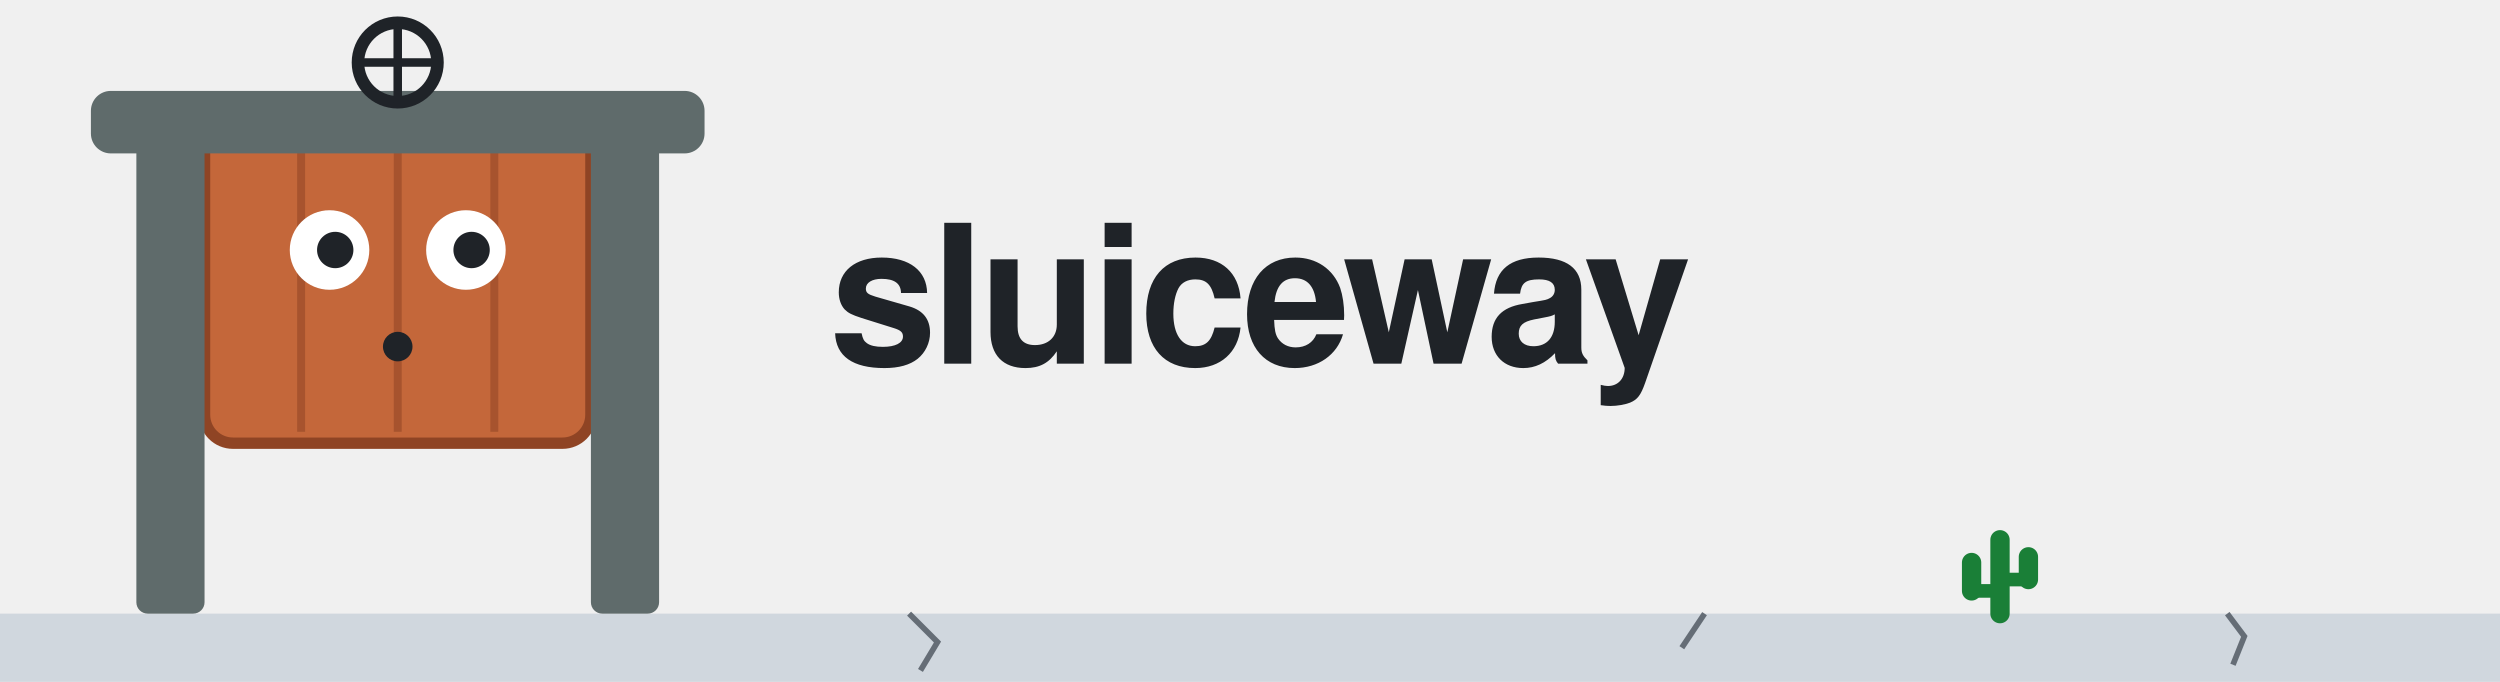
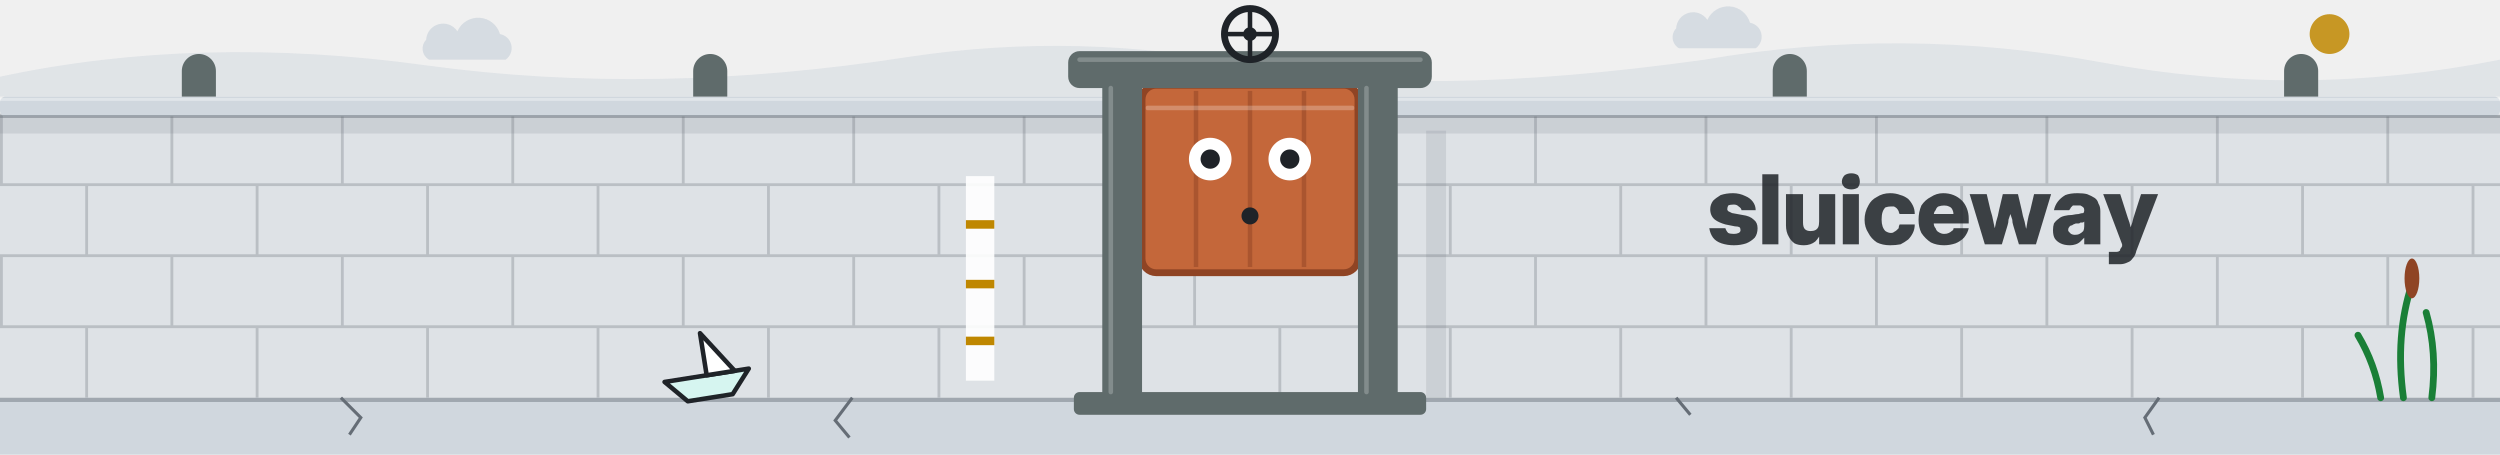
- <svg xmlns="http://www.w3.org/2000/svg" viewBox="0 0 440 120" width="440" height="120" role="img" aria-label="Sluiceway: no stacks yet">
-   <style>.bob{animation:bob 2.6s ease-in-out infinite}.bob2{animation:bob 2.6s ease-in-out -1.1s infinite}.bob3{animation:bob 2.6s ease-in-out -1.9s infinite}@keyframes bob{50%{transform:translateY(-2.5px)}}.hop{animation:hop .9s ease-in-out infinite}.hop2{animation:hop .9s ease-in-out -.3s infinite}.hop3{animation:hop .9s ease-in-out -.6s infinite}@keyframes hop{0%,100%{transform:translateY(0)}40%{transform:translateY(-6px)}}.spin{transform-box:fill-box;transform-origin:center;animation:spin 2.4s linear infinite}@keyframes spin{to{transform:rotate(360deg)}}.wave{animation:wave 3.2s linear infinite}.fast{animation-duration:1.1s}.slow{animation-duration:6s}@keyframes wave{to{transform:translateX(-40px)}}.blink{animation:blink 1s steps(2,start) infinite}@keyframes blink{to{visibility:hidden}}.zz{animation:zz 3s ease-out infinite}.zz2{animation:zz 3s ease-out -1.5s infinite}@keyframes zz{0%{opacity:0;transform:translate(0,4px)}30%{opacity:1}100%{opacity:0;transform:translate(6px,-12px)}}.look{animation:look 4s ease-in-out infinite}@keyframes look{0%,40%{transform:translateX(-2px)}50%,90%{transform:translateX(2px)}100%{transform:translateX(-2px)}}.wag{transform-box:fill-box;transform-origin:0% 100%;animation:wag 1s ease-in-out infinite}@keyframes wag{50%{transform:rotate(-24deg)}}.puff{transform-box:fill-box;transform-origin:center;animation:puff 1.6s ease-in-out infinite}@keyframes puff{50%{transform:scale(1.035,1.01)}}.squirt{animation:squirt 1.2s ease-out infinite}.squirt2{animation:squirt 1.2s ease-out -.6s infinite}@keyframes squirt{0%{opacity:1;transform:translate(0,0)}100%{opacity:0;transform:translate(var(--dx,-12px),10px)}}.drift{animation:drift 14s linear infinite}@keyframes drift{from{transform:translateX(0)}to{transform:translateX(340px)}}.roll{animation:drift 9s linear infinite}.shake{animation:shake .5s ease-in-out infinite}@keyframes shake{25%{transform:translateX(-1.2px)}75%{transform:translateX(1.2px)}}@media (prefers-reduced-motion:reduce){*{animation:none!important}}</style>
-   <rect x="0" y="108" width="440" height="12" fill="#d0d7de" />
-   <path d="M160 108 l5 5 l-3 5 M300 108 l-4 6 M392 108 l3 4 l-2 5" stroke="#656d76" stroke-width="1" fill="none" />
-   <g transform="translate(352 108)">
-     <path d="M0 0 v-13 M-5 -4 v-5 M5 -6 v-4" stroke="#1a7f37" stroke-width="3.4" stroke-linecap="round" />
-     <path d="M-5 -4 h5 M5 -6 h-5" stroke="#1a7f37" stroke-width="2.4" />
+ <svg xmlns="http://www.w3.org/2000/svg" viewBox="0 0 880 160" width="880" height="160" role="img" aria-label="Sluiceway: no stacks yet">
+   <style>.look{animation:look 4s ease-in-out infinite}.lid{transform-box:fill-box;transform-origin:center;animation:lid 5s ease-in-out infinite}.cloud{animation:cloud 40s ease-in-out infinite alternate}@keyframes look{0%,40%{transform:translateX(-2px)}50%,90%{transform:translateX(2px)}100%{transform:translateX(-2px)}}@keyframes lid{0%,93%,100%{transform:scaleY(1)}96.5%{transform:scaleY(.08)}}@keyframes cloud{to{transform:translateX(70px)}}@media (prefers-reduced-motion:reduce){*{animation:none!important}}</style>
+   <path d="M0 34V27q70 -15 150 -4t170 -3q60 -9 120 3t160 -2q70 -12 140 1t140 -1V34z" fill="#d0d7de" opacity=".5" />
+   <g fill="#d0d7de" opacity=".8">
+     <path class="cloud" d="M150 14a6 6 0 0 1 11 -3a8 8 0 0 1 15 1a5 5 0 0 1 2 9h-27a4.5 4.5 0 0 1 -1 -7z" />
+     <path class="cloud" d="M590 10a6 6 0 0 1 11 -3a8 8 0 0 1 15 1a5 5 0 0 1 2 9h-27a4.5 4.5 0 0 1 -1 -7z" />
  </g>
-   <g class="">
-     <rect x="36" y="20" width="68" height="58" rx="5" fill="#c4673a" />
-     <path d="M53 22 v54 M70 22 v54 M87 22 v54" stroke="#8f4424" stroke-width="1.4" opacity=".55" />
-     <rect x="36" y="20" width="68" height="58" rx="5" fill="none" stroke="#8f4424" stroke-width="2" />
-     <circle cx="58" cy="44" r="7" fill="#ffffff" />
-     <circle cx="82" cy="44" r="7" fill="#ffffff" />
+   <circle cx="820" cy="12" r="7" fill="#bf8700" opacity=".85" />
+   <rect y="40" width="880" height="100" fill="#d0d7de" opacity=".55" />
+   <g stroke="#656d76" opacity=".3">
+     <path d="M0 65H880M0 90H880M0 115H880" />
+     <path d="M0 52.5H880M0 102.5H880M30 77.5H880M30 127.5H880" stroke-width="25" stroke-dasharray="1 59" />
+   </g>
+   <rect y="41" width="880" height="6" fill="#656d76" opacity=".16" />
+   <rect y="34" width="880" height="7" rx="2" fill="#d0d7de" />
+   <path d="M0 35H880" stroke="#ffffff" opacity=".35" />
+   <path d="M0 41H880" stroke="#656d76" opacity=".5" />
+   <g fill="#5f6b6b">
+     <path d="M64 34v-9a6 6 0 0 1 12 0v9z" />
+     <path d="M244 34v-9a6 6 0 0 1 12 0v9z" />
+     <path d="M624 34v-9a6 6 0 0 1 12 0v9z" />
+     <path d="M804 34v-9a6 6 0 0 1 12 0v9z" />
+   </g>
+   <rect y="140" width="880" height="20" fill="#d0d7de" />
+   <path d="M0 140.75H880" stroke="#656d76" stroke-width="1.5" opacity=".45" />
+   <rect x="340" y="62" width="10" height="72" fill="#ffffff" opacity=".9" />
+   <path d="M340 79h10M340 100h10M340 120h10" stroke="#bf8700" stroke-width="3" />
+   <path transform="translate(601 86) scale(0.3333)" d="M28 1q-7 0-13-2q-6-2-9-6q-3-4-4-10h17q1 3 3 5q2 1 6 1q3 0 5-1q2-1 2-3q0-2-1-3q-2-1-5-1l-10-2q-7-2-11-5q-5-4-5-11q0-5 3-9q3-3 8-6q6-2 13-2q7 0 13 3q5 2 8 6q3 4 3 9h-15q0-2-3-4q-2-2-5-2q-4 0-6 1q-1 2-1 4q0 1 1 2q2 1 4 2l11 2q8 1 12 5q4 3 4 9q0 6-3 10q-4 4-9 6q-6 2-13 2zM75-74v74h-17v-74zM102 1q-6 0-10-2q-4-3-6-7q-3-5-3-12v-33h18v30q0 5 2 7q2 2 6 2q3 0 5-1q2-1 3-3q1-2 1-6v-29h17v53h-17v-14h3q-3 7-7 11q-5 4-12 4zM143 0v-53h17v53zM152-58q-4 0-7-2q-3-3-3-6q0-4 3-7q3-2 7-2q4 0 7 2q2 3 2 7q0 3-2 6q-3 2-7 2zM193 1q-8 0-14-3q-6-4-9-10q-4-6-4-14q0-8 4-15q3-6 9-9q6-4 14-4q6 0 11 2q4 1 8 4q3 3 5 7q2 4 2 9h-16q-1-2-1-3q-1-2-2-3q-1-1-3-2q-1 0-3 0q-3 0-6 1q-2 2-3 5q-1 3-1 8q0 4 1 7q1 3 3 5q3 2 6 2q2 0 3-1q2-1 3-2q1-1 2-2q0-2 1-4h16q0 5-2 9q-2 4-5 7q-4 3-8 5q-5 1-11 1zM250 1q-8 0-14-3q-6-4-10-10q-3-6-3-14q0-8 3-15q4-6 10-9q6-4 13-4q6 0 11 2q5 2 9 6q3 3 5 8q2 5 2 11v5h-48v-10h40l-8 2q0-4-1-6q-1-3-4-4q-2-1-5-1q-3 0-6 1q-2 1-3 4q-2 2-2 6v7q0 4 2 6q1 3 3 4q3 2 6 2q3 0 5-1q2-1 3-2q2-1 2-3h16q-1 5-5 10q-4 4-9 6q-6 2-12 2zM293 0l-16-53h18l4 17q2 6 3 12q1 6 3 12h-3q2-6 3-12q2-6 3-12l4-17h16l4 17q1 6 3 12q1 6 3 12h-2q1-6 2-12q1-6 3-12l4-17h18l-16 53h-18l-6-20q-1-3-1-6q-1-3-2-6q-1-3-1-6h3q-1 3-2 6q-1 3-2 6q0 3-1 6l-6 20zM383 1q-6 0-10-2q-4-2-6-5q-2-3-2-9q0-4 1-7q2-3 5-5q2-2 6-3q4-1 8-1q5-1 7-1q3-1 5-1q1-1 1-3q0-2-1-3q-1-1-3-2q-1 0-4 0q-2 0-4 0q-1 1-2 2q-1 2-2 3h-16q1-5 4-9q3-4 8-7q5-2 13-2q6 0 10 1q5 2 8 4q3 2 4 6q2 3 2 8v35h-17v-7q-2 2-4 4q-2 2-5 3q-3 1-6 1zM388-10q3 0 5-1q2-1 4-3q1-2 1-5v-5q-1 1-2 1q-1 0-2 0q-1 1-2 1q-2 0-3 0q-3 1-4 2q-2 0-3 2q-1 1-1 3q0 1 1 2q1 1 2 2q2 1 4 1zM424 21v-13h8q2 0 3-1q1 0 1-2q1-1 2-3v-2l-20-53h18l8 25q2 5 3 10q1 5 3 10h-5q1-5 2-10q2-5 3-10l8-25h18l-23 60q-1 5-4 8q-2 3-5 4q-4 2-8 2q-3 0-6 0q-3 0-6 0z" fill="#1f2328" opacity=".85" />
+   <path d="M846 140q-3 -22 3 -40M856 140q2 -16 -2 -30M838 140q-2 -12 -8 -22" stroke="#1a7f37" stroke-width="2.4" stroke-linecap="round" fill="none" />
+   <ellipse cx="849" cy="98" rx="2.6" ry="7" fill="#8f4424" />
+   <path d="M120 140l7 7l-4 6M300 140l-6 8l5 6M590 140l5 6M760 140l-5 7l3 6" stroke="#656d76" stroke-width="1.1" fill="none" />
+   <g transform="translate(250 140) rotate(-9)" stroke="#1f2328" stroke-width="1.6" stroke-linejoin="round">
+     <path d="M-15 -8h30l-7 8h-16z" fill="#d6f5f0" />
+     <path d="M0 -8v-15l10 15z" fill="#ffffff" />
+   </g>
+   <path d="M502 46h7v94h-7z" fill="#656d76" opacity=".16" />
+   <g>
+     <rect x="402" y="30" width="76" height="66" rx="5" fill="#c4673a" />
+     <path d="M421 32v62M440 32v62M459 32v62" stroke="#8f4424" stroke-width="1.6" opacity=".5" />
+     <path d="M404 38h72" stroke="#ffffff" stroke-width="1.6" opacity=".25" stroke-linecap="round" />
+     <rect x="402" y="30" width="76" height="66" rx="5" fill="none" stroke="#8f4424" stroke-width="2.4" />
    <g class="look">
-       <circle cx="59" cy="44" r="3.2" fill="#1f2328" />
-       <circle cx="83" cy="44" r="3.2" fill="#1f2328" />
+       <g class="lid">
+         <g fill="#ffffff">
+           <circle cx="426" cy="56" r="7.5" />
+           <circle cx="454" cy="56" r="7.5" />
+         </g>
+         <g fill="#1f2328">
+           <circle cx="426" cy="56" r="3.4" />
+           <circle cx="454" cy="56" r="3.4" />
+         </g>
+       </g>
    </g>
-     <circle cx="70" cy="61" r="2.6" fill="#1f2328" />
+     <circle cx="440" cy="76" r="3" fill="#1f2328" />
  </g>
-   <rect x="24" y="24" width="12" height="84" rx="2" fill="#5f6b6b" />
-   <rect x="104" y="24" width="12" height="84" rx="2" fill="#5f6b6b" />
-   <rect x="16" y="16" width="108" height="11" rx="3.5" fill="#5f6b6b" />
-   <g transform="translate(70 11)">
-     <g class="">
-       <circle r="7" fill="none" stroke="#1f2328" stroke-width="2.2" />
-       <path d="M-7 0 h14 M0 -7 v14" stroke="#1f2328" stroke-width="1.5" />
+   <g fill="#5f6b6b">
+     <rect x="378" y="138" width="124" height="8" rx="2" />
+     <rect x="388" y="26" width="14" height="114" rx="2" />
+     <rect x="478" y="26" width="14" height="114" rx="2" />
+     <rect x="376" y="18" width="128" height="13" rx="4" />
+   </g>
+   <path d="M391 31v107M481 31v107M380 21h120" stroke="#ffffff" stroke-width="1.6" opacity=".22" stroke-linecap="round" />
+   <g transform="translate(440 12)">
+     <g>
+       <circle r="9" fill="none" stroke="#1f2328" stroke-width="2.4" />
+       <path d="M-9 0h18M0 -9v18" stroke="#1f2328" stroke-width="1.6" />
+       <circle r="2.4" fill="#1f2328" />
    </g>
  </g>
-   <text x="146" y="64" font-family="-apple-system,BlinkMacSystemFont,'Segoe UI',Helvetica,Arial,sans-serif" font-size="34" font-weight="800" letter-spacing="-1" fill="#1f2328">sluiceway</text>
</svg>
